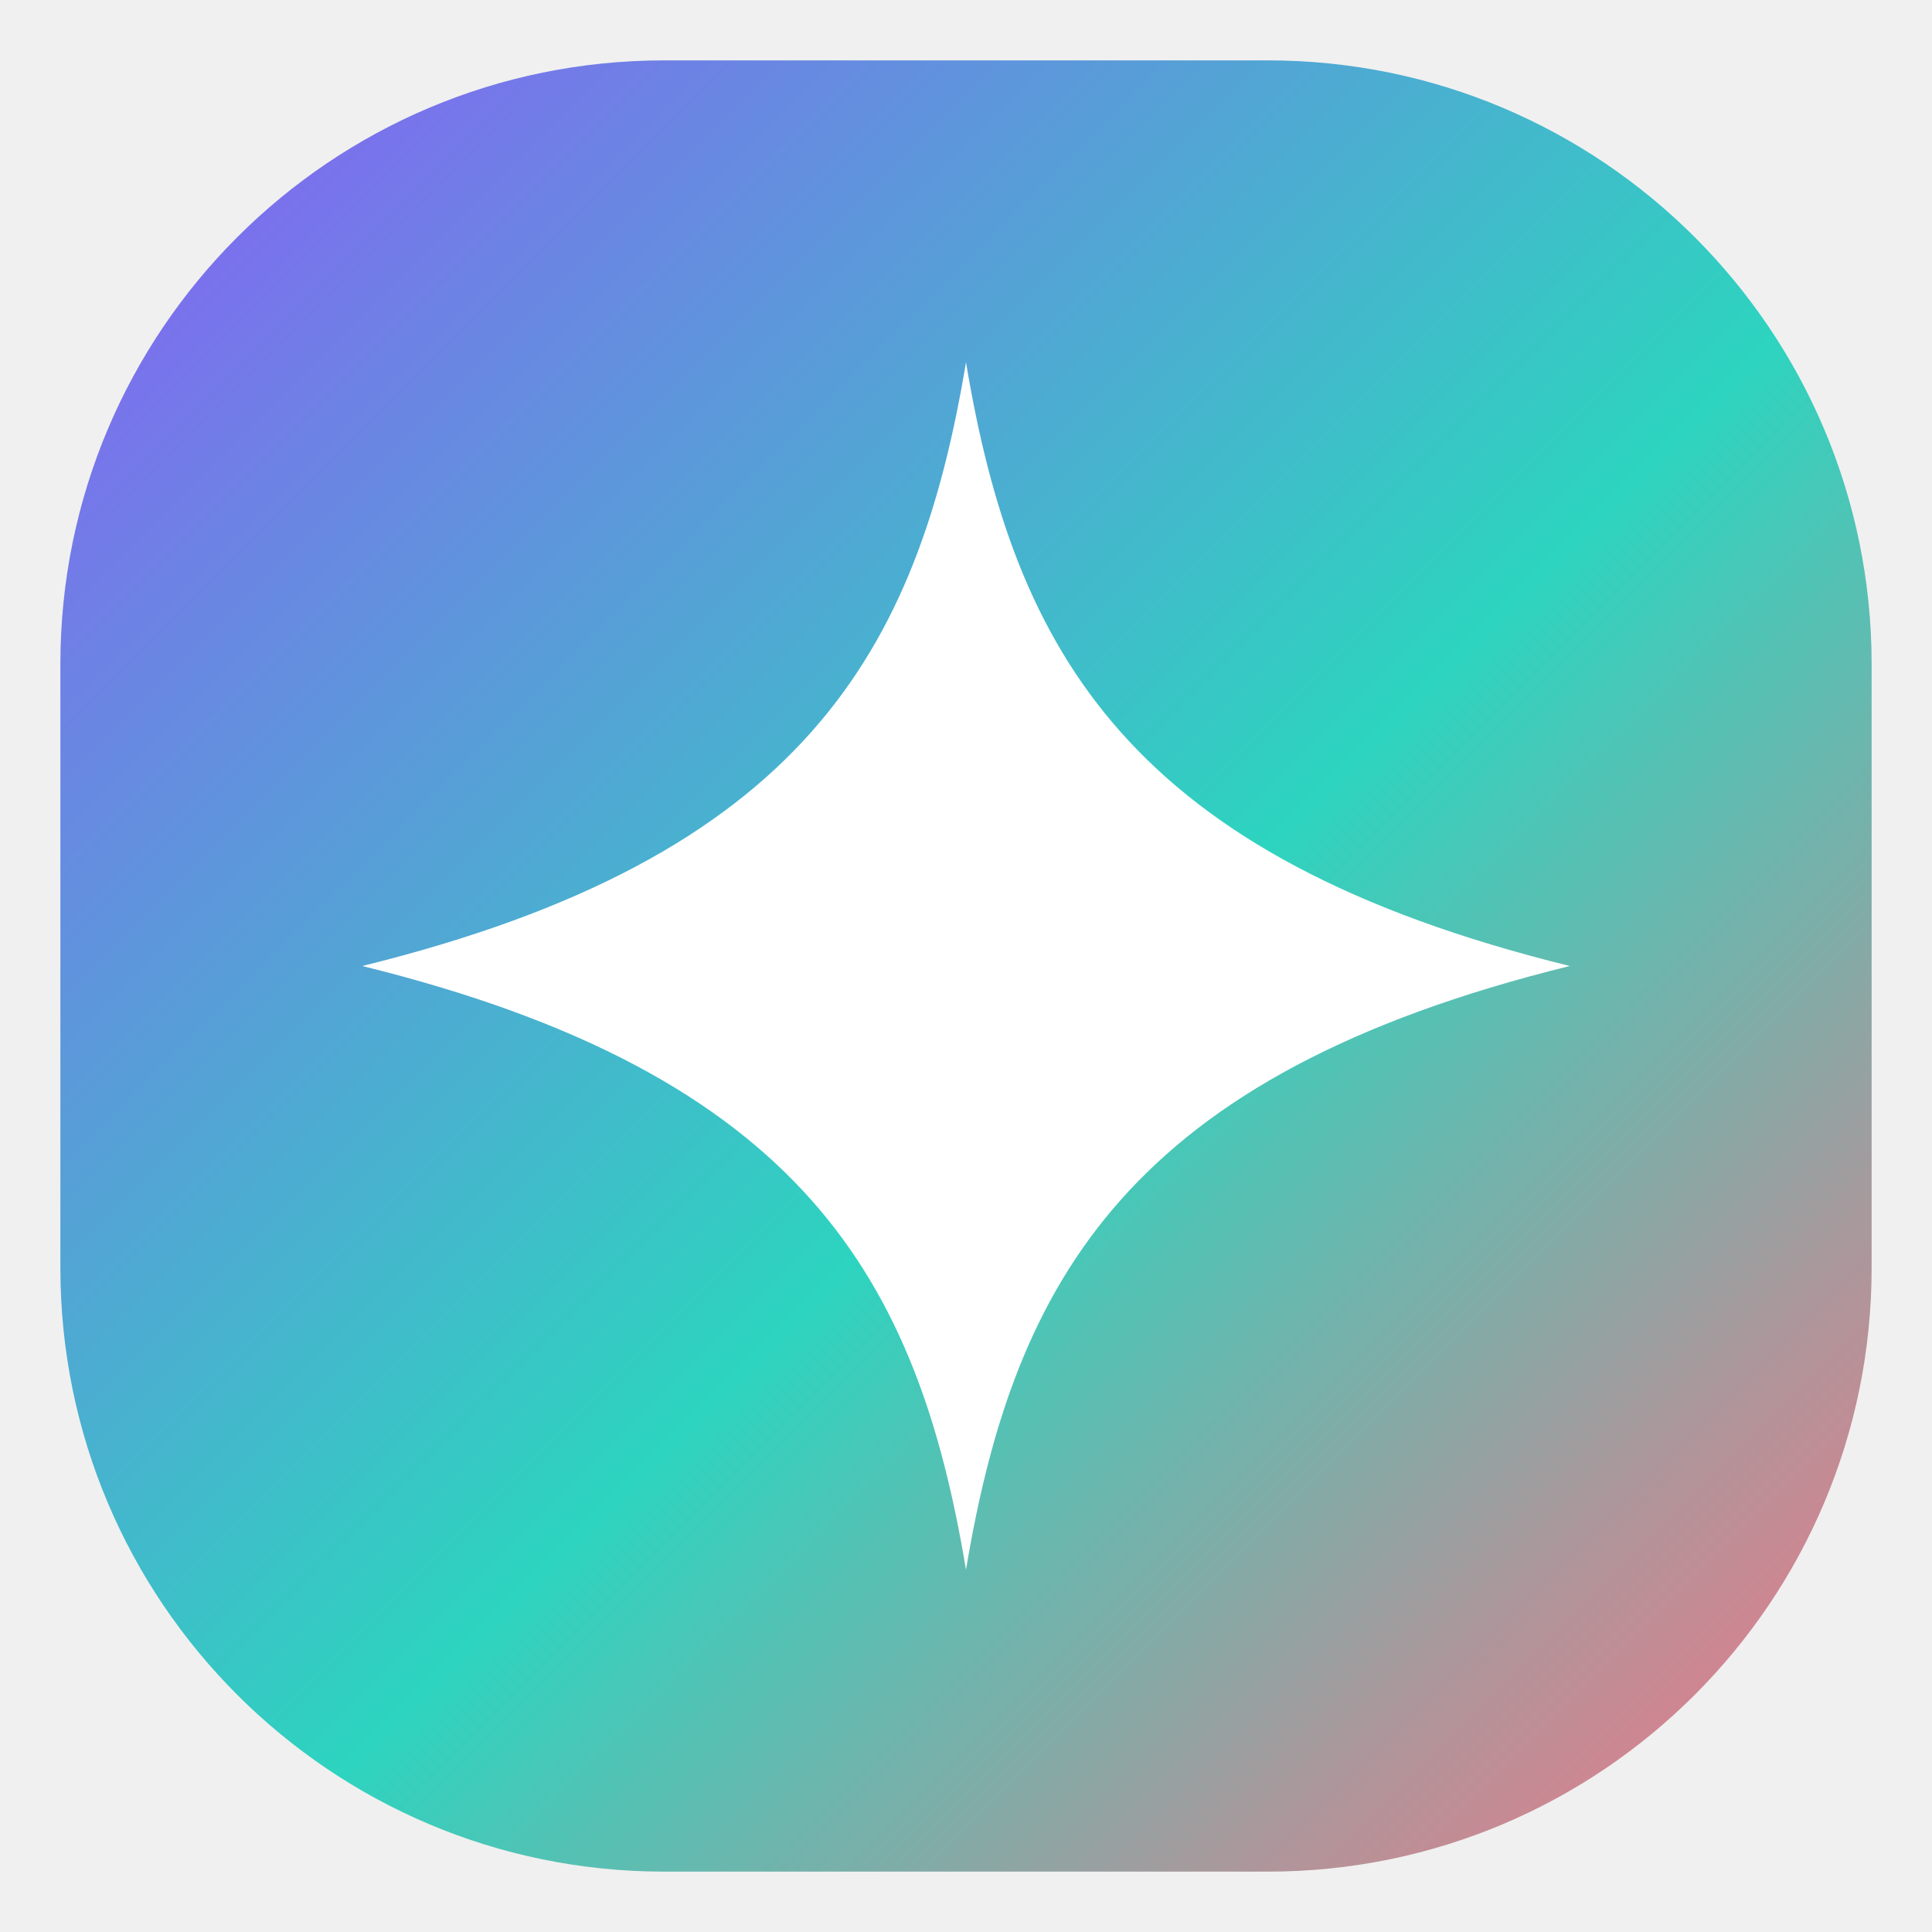
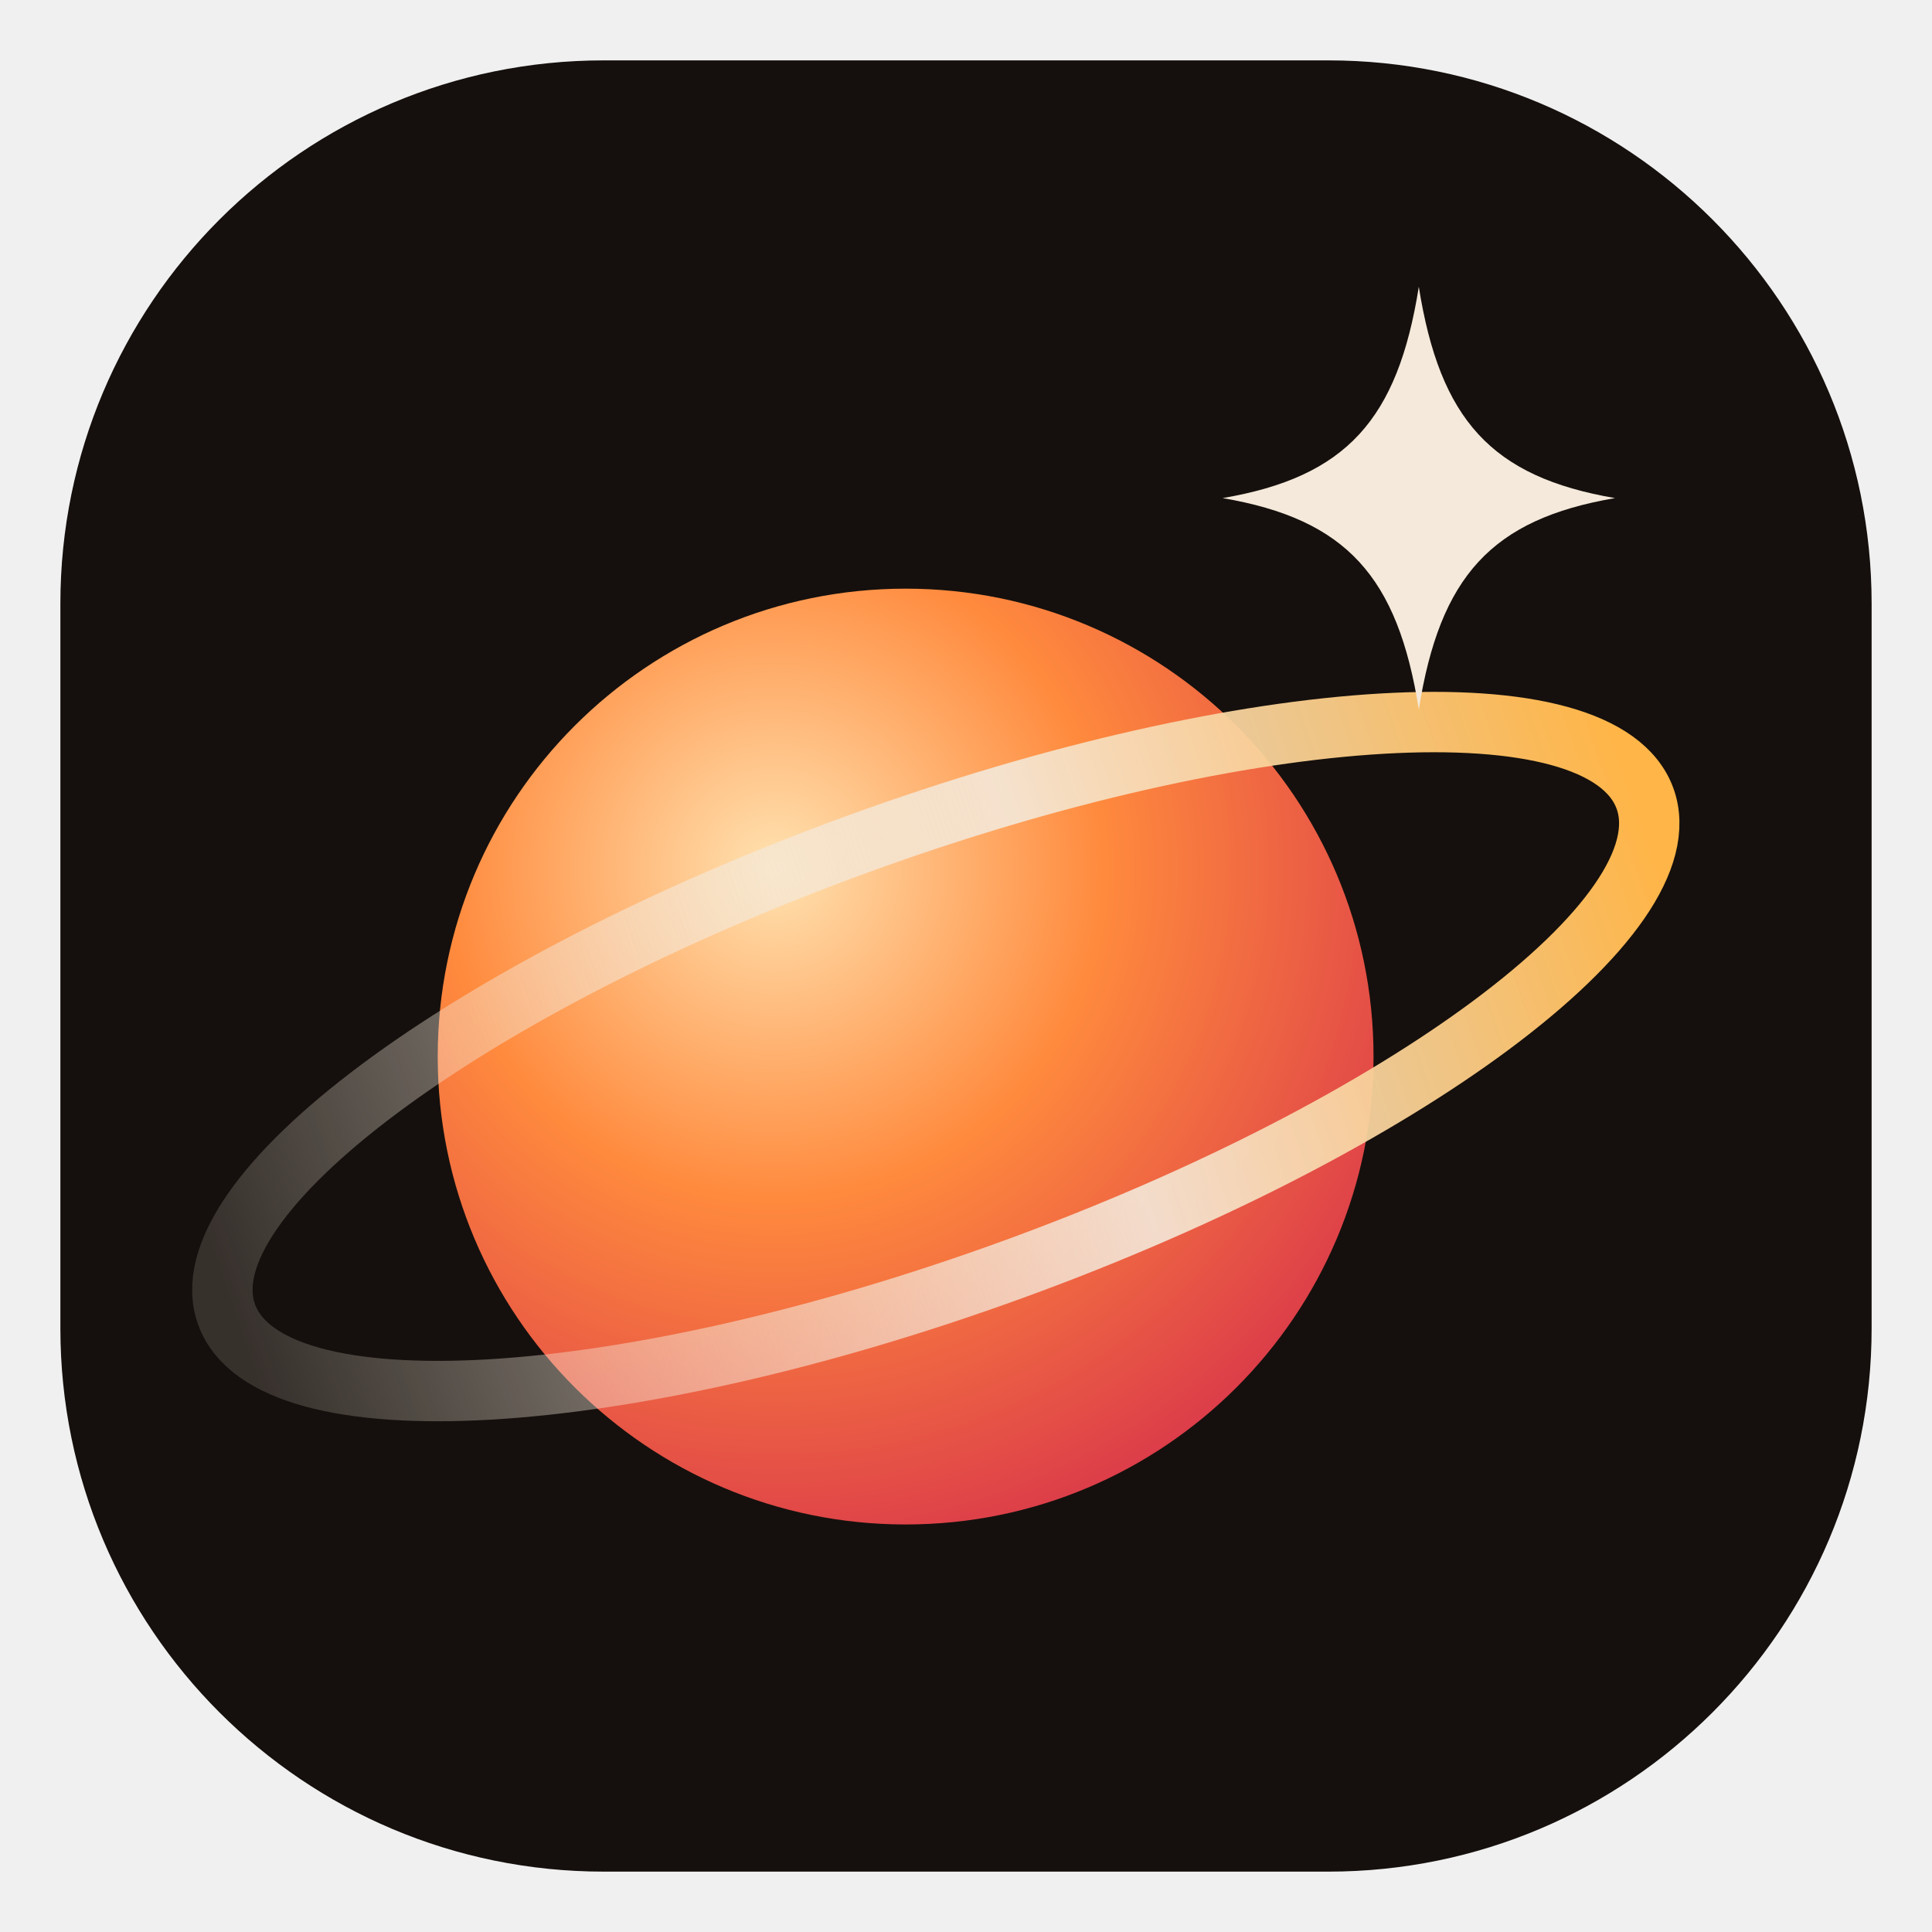
<svg xmlns="http://www.w3.org/2000/svg" viewBox="0 0 64 64">
  <defs>
-     <linearGradient id="g" x1="0" y1="0" x2="1" y2="1">
-       <stop offset="0" stop-color="#8b5cf6" />
-       <stop offset=".55" stop-color="#2dd4bf" />
-       <stop offset="1" stop-color="#fb7185" />
+     <radialGradient id="snv-s" cx=".36" cy=".3" r=".78">
+       <stop offset="0" stop-color="#ffe2b0" />
+       <stop offset=".45" stop-color="#ff8a3d" />
+       <stop offset="1" stop-color="#d9364a" />
+     </radialGradient>
+     <linearGradient id="snv-o" x1="0" x2="1">
+       <stop offset="0" stop-color="#f4e9da" stop-opacity=".15" />
+       <stop offset=".6" stop-color="#f4e9da" stop-opacity=".9" />
+       <stop offset="1" stop-color="#ffb547" />
    </linearGradient>
  </defs>
-   <rect x="2" y="2" width="60" height="60" rx="20" fill="url(#g)" />
-   <path d="M32 12c1.6 9.6 5.4 16.4 20 20-14.6 3.6-18.4 10.4-20 20-1.6-9.6-5.4-16.4-20-20 14.6-3.6 18.4-10.4 20-20z" fill="#fff" />
+   <rect x="2" y="2" width="60" height="60" rx="18" fill="#15100d" />
+   <circle cx="30" cy="35" r="15.5" fill="url(#snv-s)" />
+   <ellipse cx="31" cy="35" rx="25" ry="7.5" transform="rotate(-20 31 35)" fill="none" stroke="url(#snv-o)" stroke-width="2" />
+   <path d="M47 9.5c.7 4.4 2.4 6.3 6.5 7-4.1.7-5.8 2.6-6.5 7-.7-4.4-2.4-6.3-6.5-7 4.1-.7 5.8-2.6 6.5-7z" fill="#f4e9da" />
</svg>
